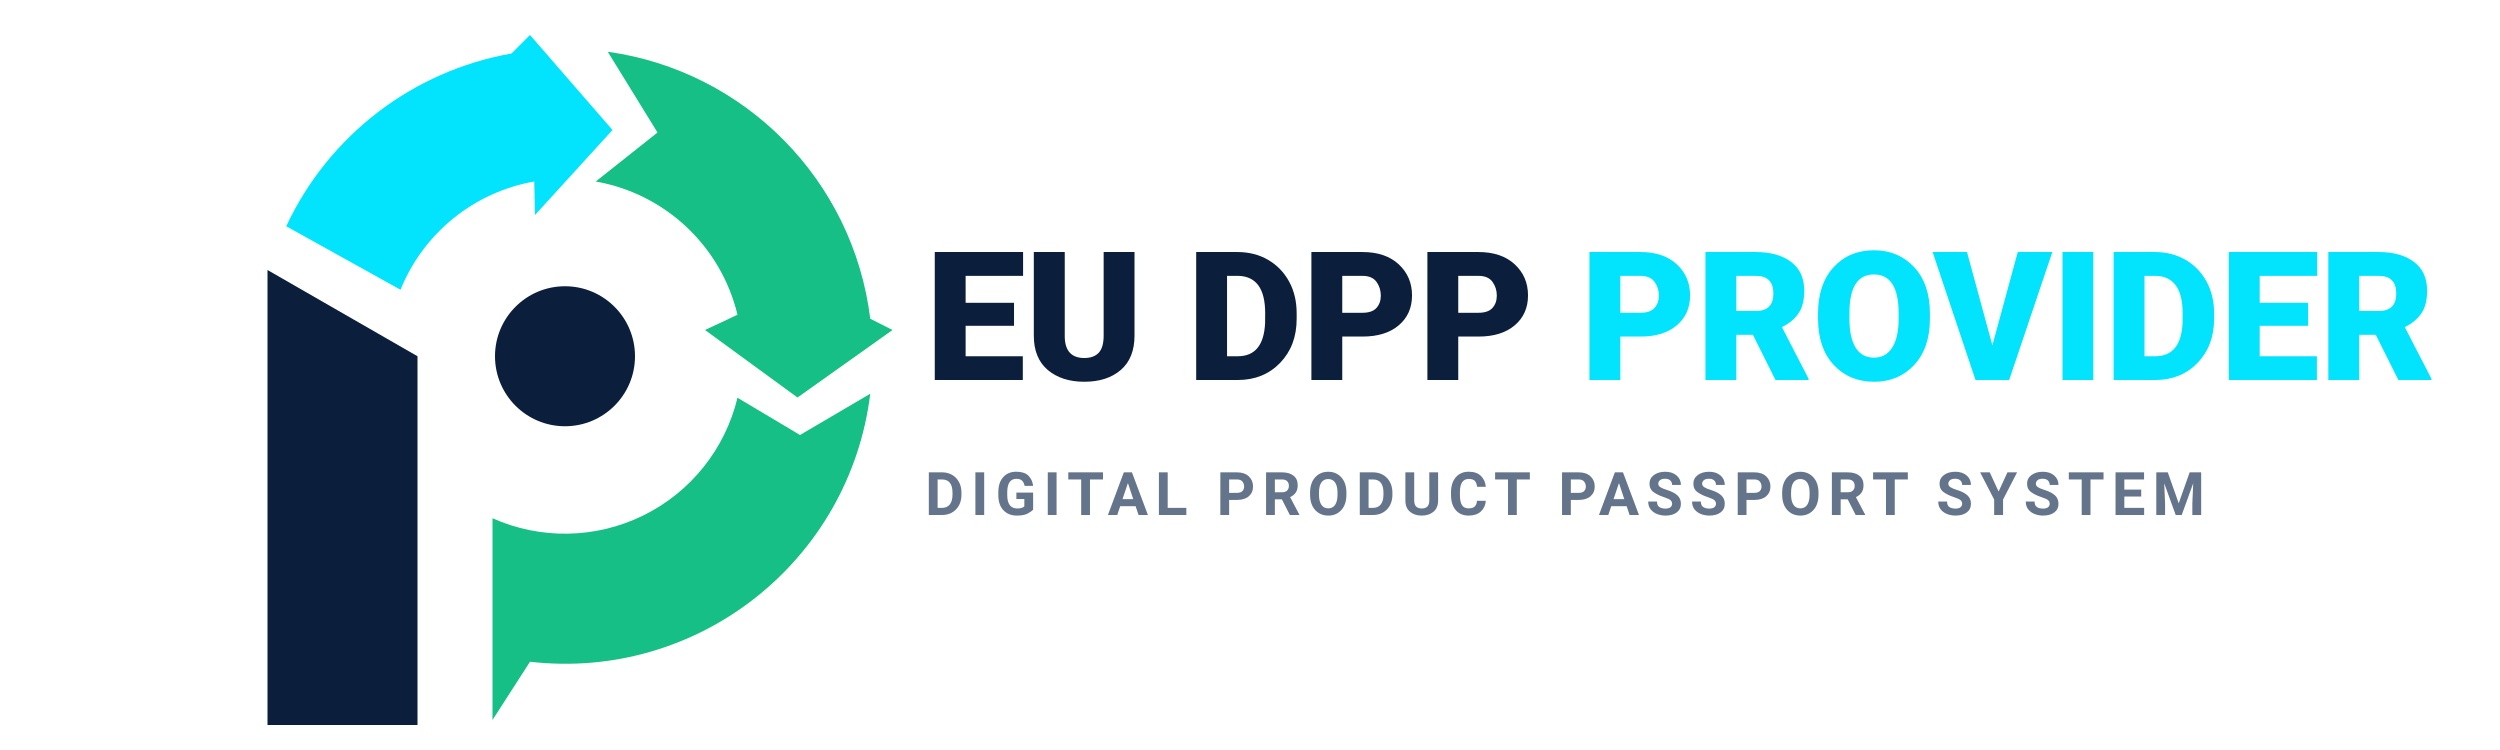
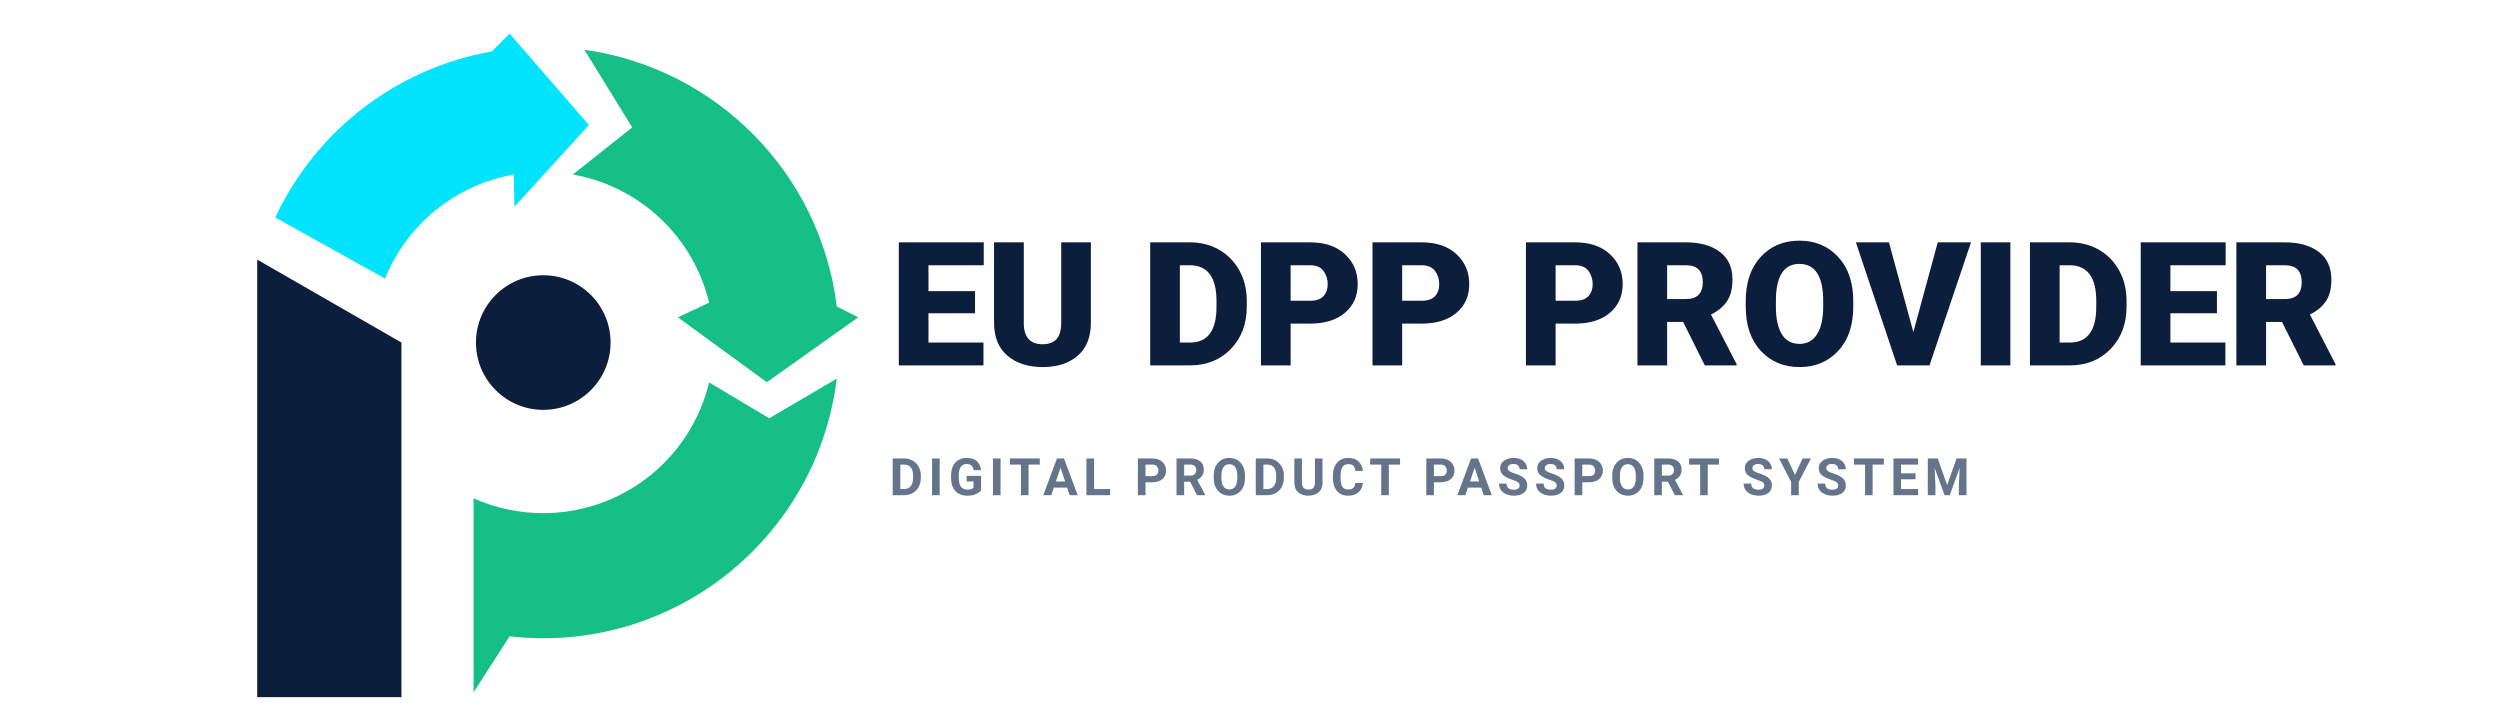
- <svg xmlns="http://www.w3.org/2000/svg" viewBox="0 0 1000 300" width="100%" height="100%" preserveAspectRatio="xMidYMid meet">
+ <svg xmlns="http://www.w3.org/2000/svg" viewBox="0 0 1040 300" width="100%" height="100%" preserveAspectRatio="xMidYMid meet">
  <defs>
    <style>
      .logo-navy { fill: #0B1E3C; }
      .logo-cyan { fill: #02E3FD; }
      .logo-green { fill: #15BF85; }
-       .logo-tech-blue { fill: #02E3FD; }
-       .logo-gray { fill: #64748B; }
      .logo-title {
        font-family: -apple-system, BlinkMacSystemFont, "Segoe UI", Roboto, "Helvetica Neue", Arial, "Montserrat", sans-serif;
        font-size: 72px;
        font-weight: 850;
+         fill: #0B1E3C;
        letter-spacing: -0.5px;
      }
      .logo-slogan {
        font-family: -apple-system, BlinkMacSystemFont, "Segoe UI", Roboto, "Helvetica Neue", Arial, "Montserrat", sans-serif;
-         font-size: 24px;
+         font-size: 21.5px;
        font-weight: 700;
        fill: #64748B;
-         letter-spacing: 2.8px;
+         letter-spacing: 2.2px;
      }
      @media (prefers-color-scheme: dark) {
        .logo-navy-dark { fill: #F8FAFC; }
        .logo-gray-dark { fill: #94A3B8; }
      }
    </style>
  </defs>
  <g id="logo-icon" transform="translate(20, 10)">
    <path class="logo-navy logo-navy-dark" d="M 87,98 L 147,132.5 L 147,280 L 87,280 Z" />
    <circle class="logo-navy logo-navy-dark" cx="206" cy="132.5" r="28" />
    <path class="logo-cyan" d="M 94.5,80.5 A 123 123 0 0 1 184.6,11.4 L 192,4 L 225,42 L 194,76 L 193.7,62.6 A 71 71 0 0 0 140.2,105.9 Z" />
    <path class="logo-green" d="M 223.1,10.7 L 243,43 L 218.3,62.6 A 71 71 0 0 1 275,115.9 L 262,122 L 299,149 L 337,122 L 328.1,117.5 A 123 123 0 0 0 223.1,10.7 Z" />
    <path class="logo-green" d="M 328.1,147.5 L 300,164 L 275,149.1 A 71 71 0 0 1 177,197.3 L 177,278 L 192,254.7 A 123 123 0 0 0 328.1,147.5 Z" />
  </g>
  <g id="logo-text" transform="translate(370, 10)">
-     <text x="0" y="142" class="logo-title">
-       <tspan class="logo-navy logo-navy-dark">EU DPP </tspan>
-       <tspan class="logo-tech-blue">PROVIDER</tspan>
-     </text>
-     <text x="0" y="196" class="logo-slogan logo-gray-dark" textLength="580" lengthAdjust="spacingAndGlyphs">DIGITAL PRODUCT PASSPORT SYSTEM</text>
+     <text x="0" y="142" class="logo-title logo-navy-dark" textLength="630" lengthAdjust="spacingAndGlyphs">EU DPP PROVIDER</text>
+     <text x="0" y="196" class="logo-slogan logo-gray-dark" textLength="630" lengthAdjust="spacingAndGlyphs">DIGITAL PRODUCT PASSPORT SYSTEM</text>
  </g>
</svg>
